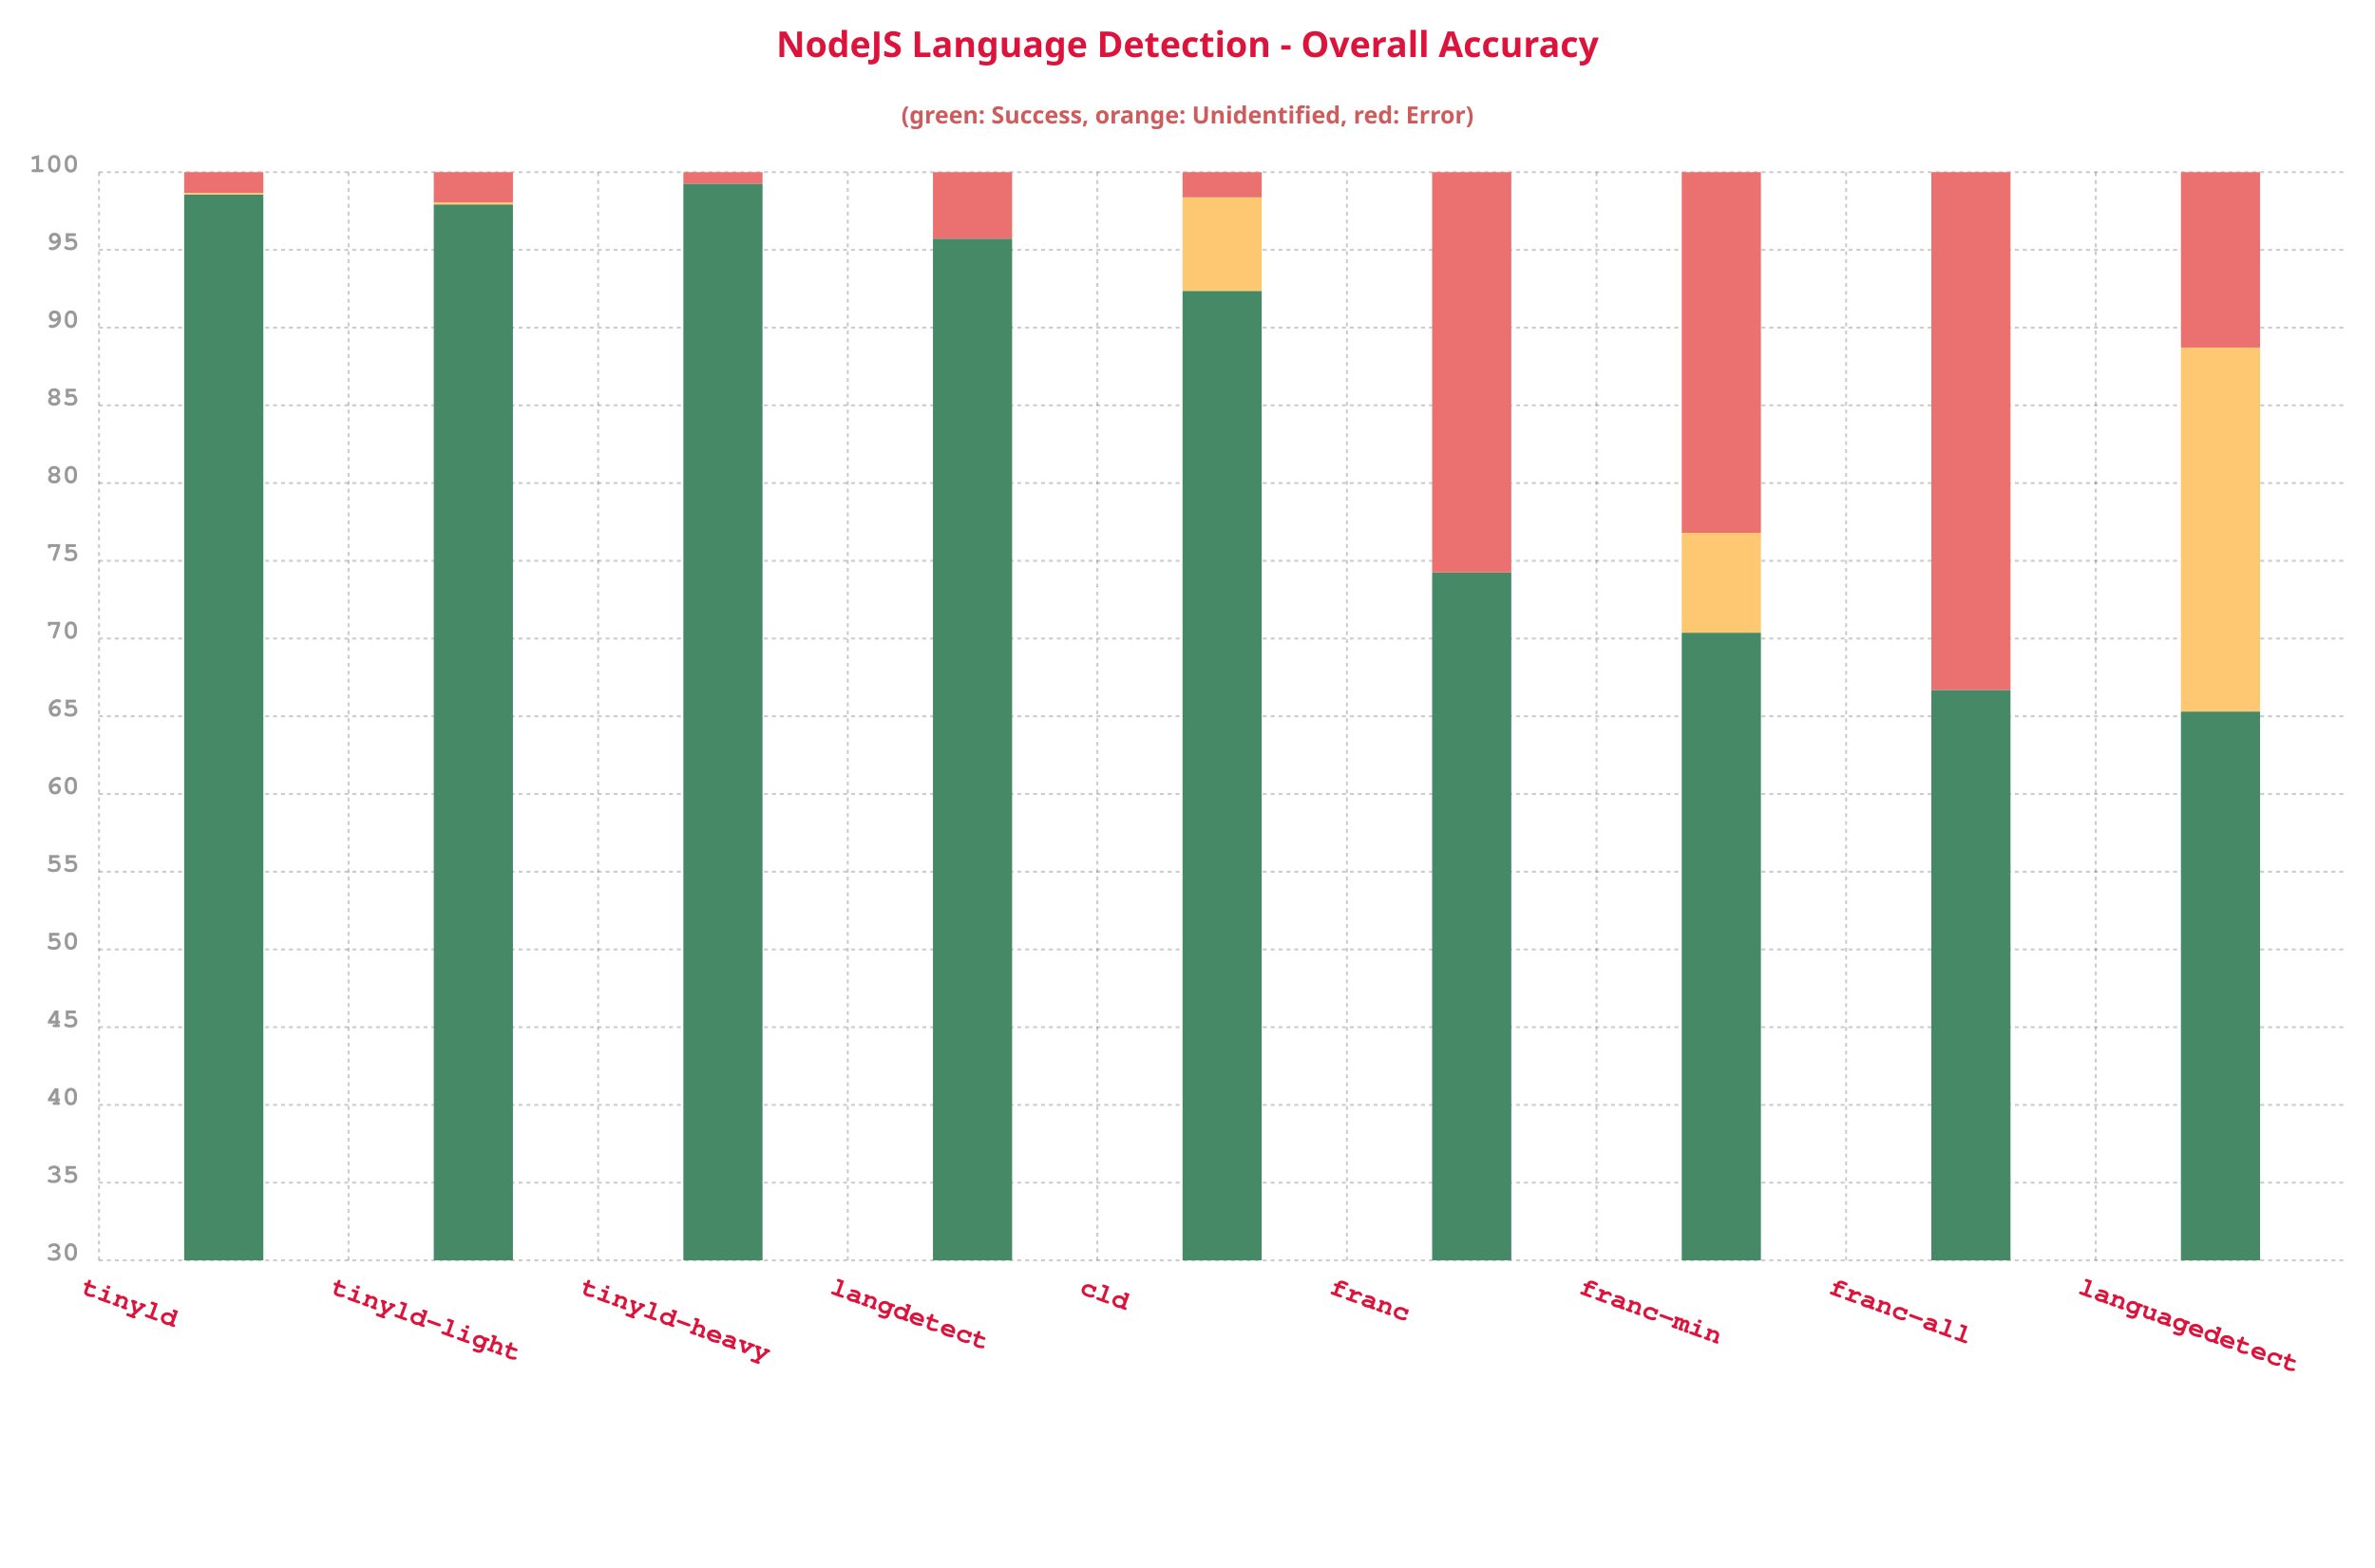
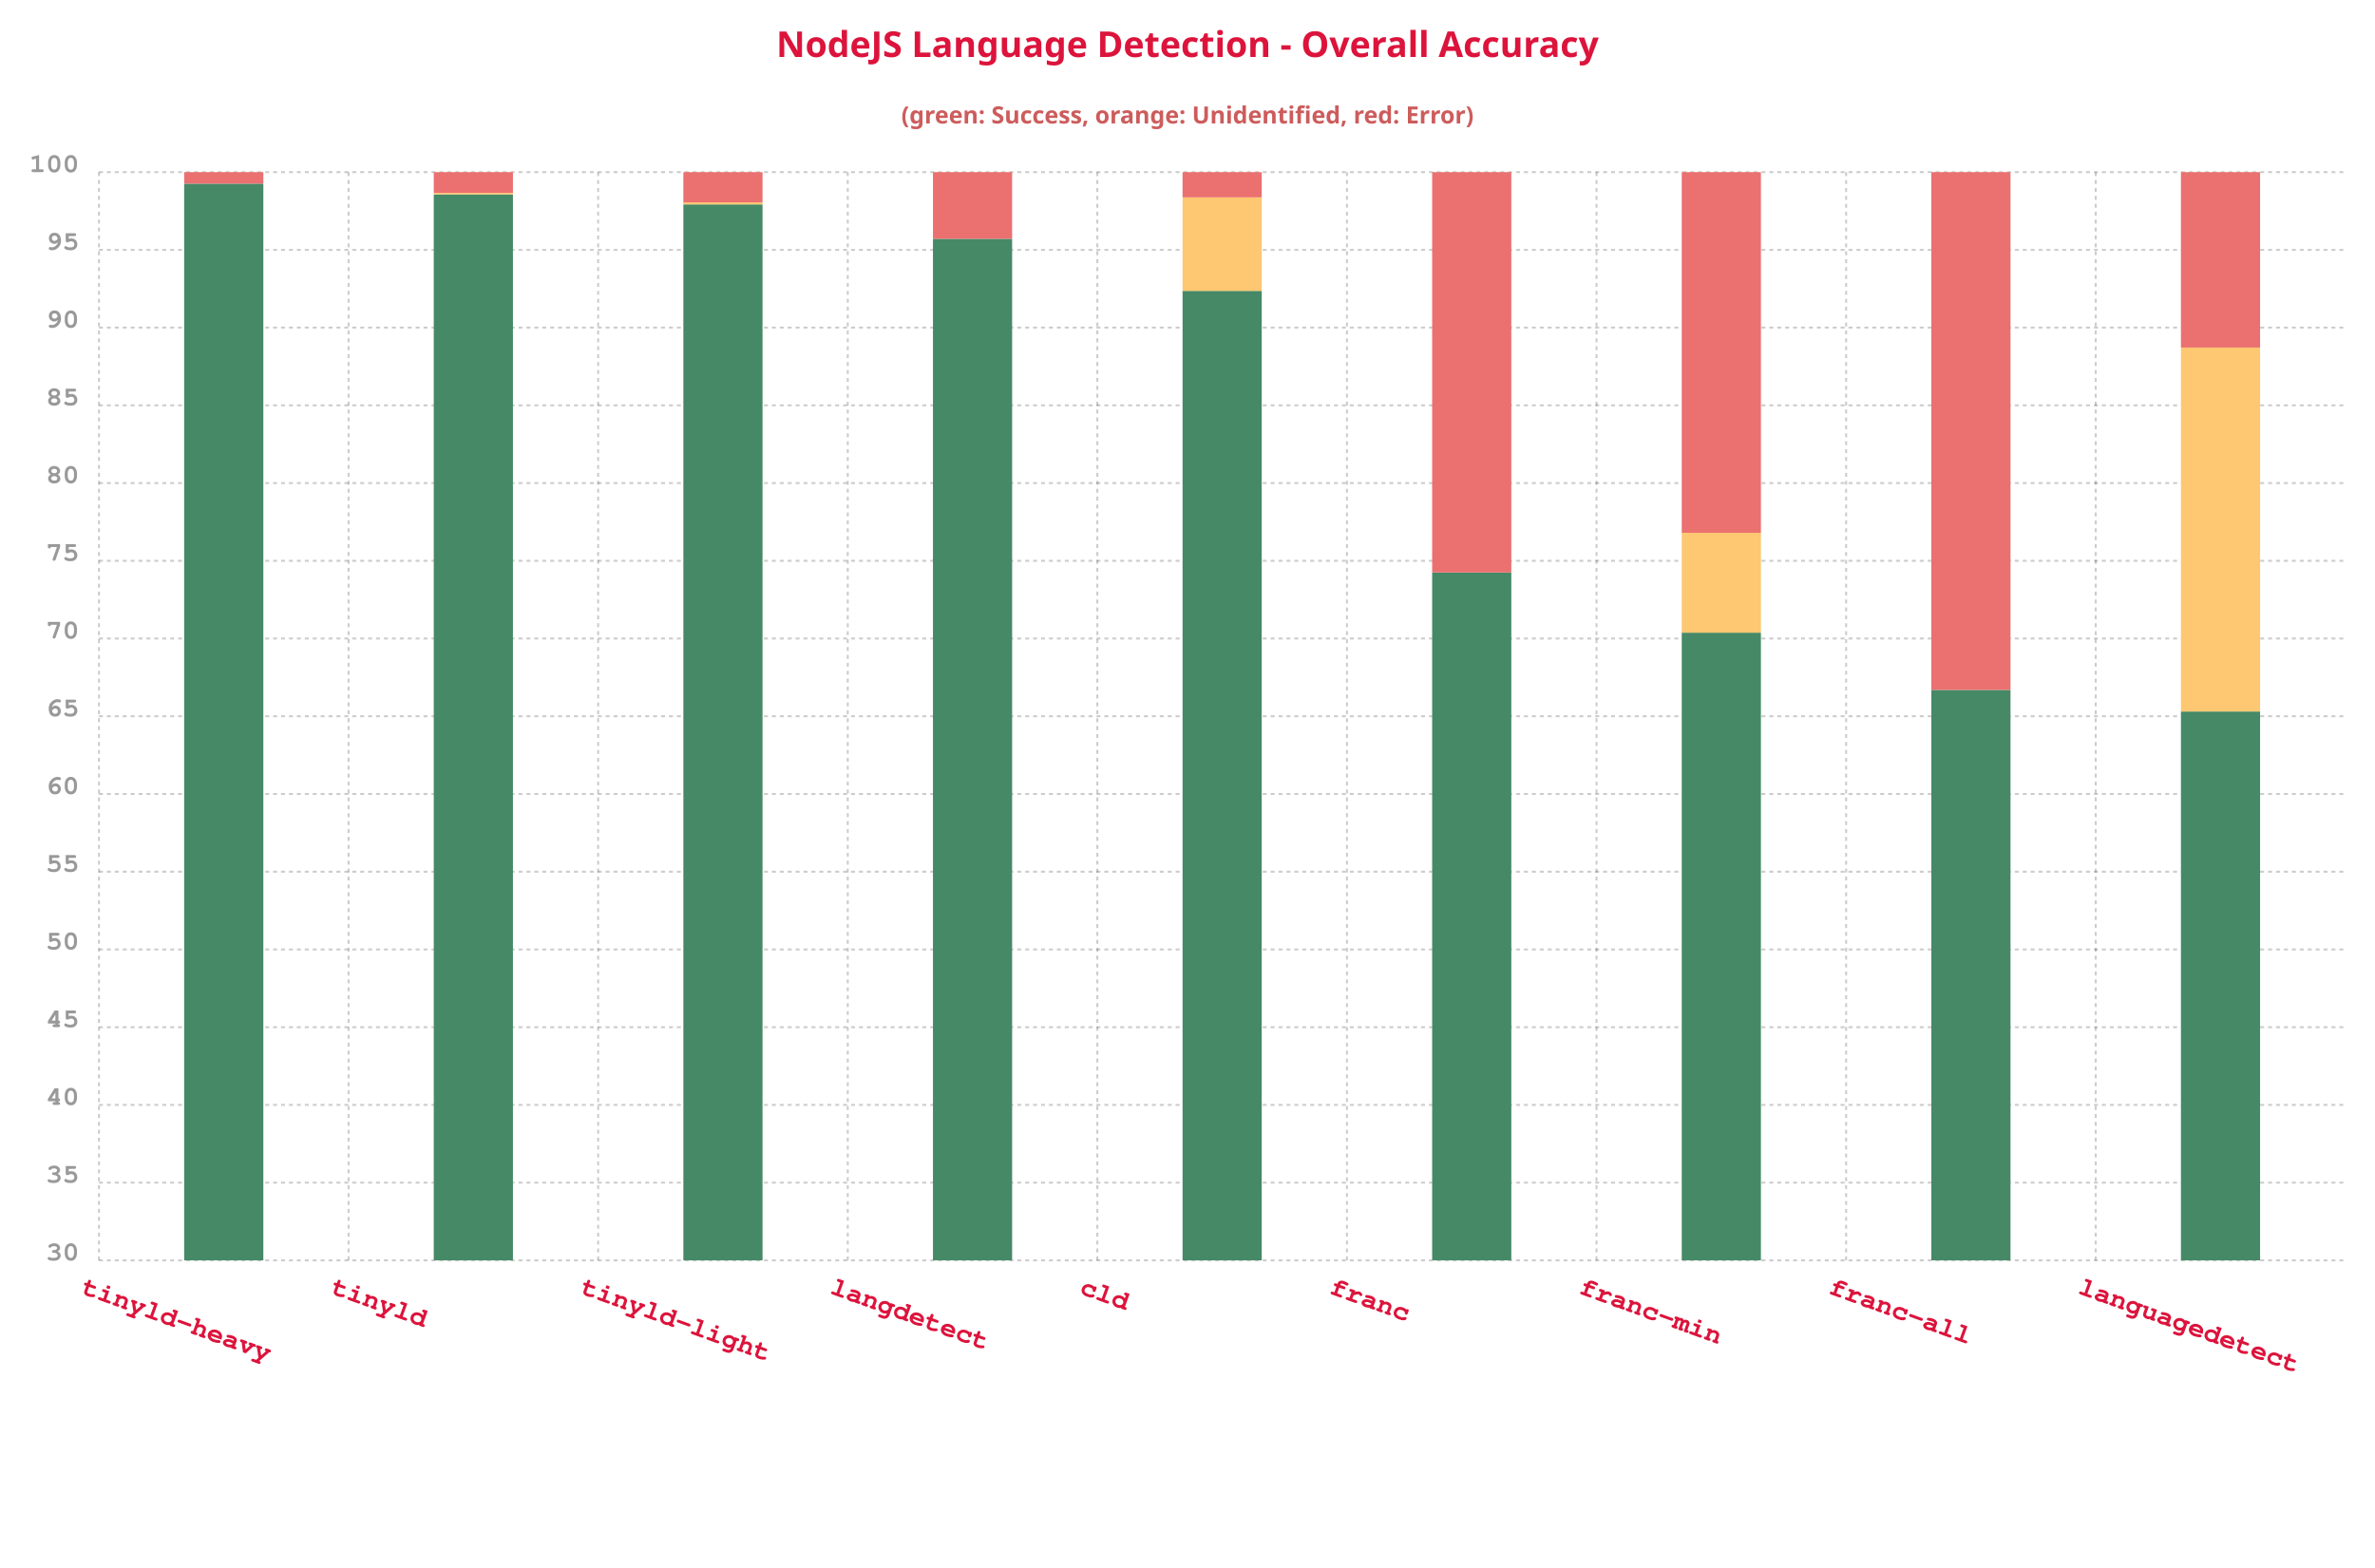
<svg xmlns="http://www.w3.org/2000/svg" xmlns:ns1="http://gionkunz.github.com/chartist-js/ct" width="1200" height="792" class="ct-chart-bar" style="background:#FFF;background:#FFF;">
  <g class="ct-grids" transform="translate(0, 72)">
    <line x1="50" x2="50" y1="15" y2="565" class="ct-grid ct-horizontal" style="stroke:rgba(0,0,0,.2);stroke-width:1px;stroke-dasharray:2px;stroke-dasharray:2px;stroke-width:1px;stroke:rgba(0,0,0,.2);" />
    <line x1="176.111" x2="176.111" y1="15" y2="565" class="ct-grid ct-horizontal" style="stroke:rgba(0,0,0,.2);stroke-width:1px;stroke-dasharray:2px;stroke-dasharray:2px;stroke-width:1px;stroke:rgba(0,0,0,.2);" />
    <line x1="302.222" x2="302.222" y1="15" y2="565" class="ct-grid ct-horizontal" style="stroke:rgba(0,0,0,.2);stroke-width:1px;stroke-dasharray:2px;stroke-dasharray:2px;stroke-width:1px;stroke:rgba(0,0,0,.2);" />
    <line x1="428.333" x2="428.333" y1="15" y2="565" class="ct-grid ct-horizontal" style="stroke:rgba(0,0,0,.2);stroke-width:1px;stroke-dasharray:2px;stroke-dasharray:2px;stroke-width:1px;stroke:rgba(0,0,0,.2);" />
    <line x1="554.444" x2="554.444" y1="15" y2="565" class="ct-grid ct-horizontal" style="stroke:rgba(0,0,0,.2);stroke-width:1px;stroke-dasharray:2px;stroke-dasharray:2px;stroke-width:1px;stroke:rgba(0,0,0,.2);" />
    <line x1="680.556" x2="680.556" y1="15" y2="565" class="ct-grid ct-horizontal" style="stroke:rgba(0,0,0,.2);stroke-width:1px;stroke-dasharray:2px;stroke-dasharray:2px;stroke-width:1px;stroke:rgba(0,0,0,.2);" />
    <line x1="806.667" x2="806.667" y1="15" y2="565" class="ct-grid ct-horizontal" style="stroke:rgba(0,0,0,.2);stroke-width:1px;stroke-dasharray:2px;stroke-dasharray:2px;stroke-width:1px;stroke:rgba(0,0,0,.2);" />
    <line x1="932.778" x2="932.778" y1="15" y2="565" class="ct-grid ct-horizontal" style="stroke:rgba(0,0,0,.2);stroke-width:1px;stroke-dasharray:2px;stroke-dasharray:2px;stroke-width:1px;stroke:rgba(0,0,0,.2);" />
    <line x1="1058.889" x2="1058.889" y1="15" y2="565" class="ct-grid ct-horizontal" style="stroke:rgba(0,0,0,.2);stroke-width:1px;stroke-dasharray:2px;stroke-dasharray:2px;stroke-width:1px;stroke:rgba(0,0,0,.2);" />
    <line y1="565" y2="565" x1="50" x2="1185" class="ct-grid ct-vertical" style="stroke:rgba(0,0,0,.2);stroke-width:1px;stroke-dasharray:2px;stroke-dasharray:2px;stroke-width:1px;stroke:rgba(0,0,0,.2);" />
    <line y1="525.714" y2="525.714" x1="50" x2="1185" class="ct-grid ct-vertical" style="stroke:rgba(0,0,0,.2);stroke-width:1px;stroke-dasharray:2px;stroke-dasharray:2px;stroke-width:1px;stroke:rgba(0,0,0,.2);" />
    <line y1="486.429" y2="486.429" x1="50" x2="1185" class="ct-grid ct-vertical" style="stroke:rgba(0,0,0,.2);stroke-width:1px;stroke-dasharray:2px;stroke-dasharray:2px;stroke-width:1px;stroke:rgba(0,0,0,.2);" />
    <line y1="447.143" y2="447.143" x1="50" x2="1185" class="ct-grid ct-vertical" style="stroke:rgba(0,0,0,.2);stroke-width:1px;stroke-dasharray:2px;stroke-dasharray:2px;stroke-width:1px;stroke:rgba(0,0,0,.2);" />
    <line y1="407.857" y2="407.857" x1="50" x2="1185" class="ct-grid ct-vertical" style="stroke:rgba(0,0,0,.2);stroke-width:1px;stroke-dasharray:2px;stroke-dasharray:2px;stroke-width:1px;stroke:rgba(0,0,0,.2);" />
    <line y1="368.571" y2="368.571" x1="50" x2="1185" class="ct-grid ct-vertical" style="stroke:rgba(0,0,0,.2);stroke-width:1px;stroke-dasharray:2px;stroke-dasharray:2px;stroke-width:1px;stroke:rgba(0,0,0,.2);" />
    <line y1="329.286" y2="329.286" x1="50" x2="1185" class="ct-grid ct-vertical" style="stroke:rgba(0,0,0,.2);stroke-width:1px;stroke-dasharray:2px;stroke-dasharray:2px;stroke-width:1px;stroke:rgba(0,0,0,.2);" />
    <line y1="290" y2="290" x1="50" x2="1185" class="ct-grid ct-vertical" style="stroke:rgba(0,0,0,.2);stroke-width:1px;stroke-dasharray:2px;stroke-dasharray:2px;stroke-width:1px;stroke:rgba(0,0,0,.2);" />
    <line y1="250.714" y2="250.714" x1="50" x2="1185" class="ct-grid ct-vertical" style="stroke:rgba(0,0,0,.2);stroke-width:1px;stroke-dasharray:2px;stroke-dasharray:2px;stroke-width:1px;stroke:rgba(0,0,0,.2);" />
    <line y1="211.429" y2="211.429" x1="50" x2="1185" class="ct-grid ct-vertical" style="stroke:rgba(0,0,0,.2);stroke-width:1px;stroke-dasharray:2px;stroke-dasharray:2px;stroke-width:1px;stroke:rgba(0,0,0,.2);" />
    <line y1="172.143" y2="172.143" x1="50" x2="1185" class="ct-grid ct-vertical" style="stroke:rgba(0,0,0,.2);stroke-width:1px;stroke-dasharray:2px;stroke-dasharray:2px;stroke-width:1px;stroke:rgba(0,0,0,.2);" />
    <line y1="132.857" y2="132.857" x1="50" x2="1185" class="ct-grid ct-vertical" style="stroke:rgba(0,0,0,.2);stroke-width:1px;stroke-dasharray:2px;stroke-dasharray:2px;stroke-width:1px;stroke:rgba(0,0,0,.2);" />
    <line y1="93.571" y2="93.571" x1="50" x2="1185" class="ct-grid ct-vertical" style="stroke:rgba(0,0,0,.2);stroke-width:1px;stroke-dasharray:2px;stroke-dasharray:2px;stroke-width:1px;stroke:rgba(0,0,0,.2);" />
    <line y1="54.286" y2="54.286" x1="50" x2="1185" class="ct-grid ct-vertical" style="stroke:rgba(0,0,0,.2);stroke-width:1px;stroke-dasharray:2px;stroke-dasharray:2px;stroke-width:1px;stroke:rgba(0,0,0,.2);" />
    <line y1="15" y2="15" x1="50" x2="1185" class="ct-grid ct-vertical" style="stroke:rgba(0,0,0,.2);stroke-width:1px;stroke-dasharray:2px;stroke-dasharray:2px;stroke-width:1px;stroke:rgba(0,0,0,.2);" />
  </g>
  <g transform="translate(0, 72)">
    <g class="ct-series ct-series-a">
-       <line x1="113.056" x2="113.056" y1="565" y2="26.254" class="ct-bar" ns1:value="98.5677" style="stroke:#d70206;stroke:#d70206;fill:none;stroke-width:10px;stroke-width:10px;fill:none;stroke:#468966;stroke-width:40px !important;stroke-width:40px !important;stroke:#468966;" />
-       <line x1="239.167" x2="239.167" y1="565" y2="31.31" class="ct-bar" ns1:value="97.9242" style="stroke:#d70206;stroke:#d70206;fill:none;stroke-width:10px;stroke-width:10px;fill:none;stroke:#468966;stroke-width:40px !important;stroke-width:40px !important;stroke:#468966;" />
-       <line x1="365.278" x2="365.278" y1="565" y2="20.817" class="ct-bar" ns1:value="99.2597" style="stroke:#d70206;stroke:#d70206;fill:none;stroke-width:10px;stroke-width:10px;fill:none;stroke:#468966;stroke-width:40px !important;stroke-width:40px !important;stroke:#468966;" />
-       <line x1="491.389" x2="491.389" y1="565" y2="48.603" class="ct-bar" ns1:value="95.7232" style="stroke:#d70206;stroke:#d70206;fill:none;stroke-width:10px;stroke-width:10px;fill:none;stroke:#468966;stroke-width:40px !important;stroke-width:40px !important;stroke:#468966;" />
+       <line x1="113.056" x2="113.056" y1="565" y2="20.817" class="ct-bar" ns1:value="99.2597" style="stroke:#d70206;stroke:#d70206;fill:none;stroke-width:10px;stroke-width:10px;fill:none;stroke:#468966;stroke-width:40px !important;stroke-width:40px !important;stroke:#468966;" />
+       <line x1="239.167" x2="239.167" y1="565" y2="26.254" class="ct-bar" ns1:value="98.5677" style="stroke:#d70206;stroke:#d70206;fill:none;stroke-width:10px;stroke-width:10px;fill:none;stroke:#468966;stroke-width:40px !important;stroke-width:40px !important;stroke:#468966;" />
+       <line x1="365.278" x2="365.278" y1="565" y2="31.31" class="ct-bar" ns1:value="97.9242" style="stroke:#d70206;stroke:#d70206;fill:none;stroke-width:10px;stroke-width:10px;fill:none;stroke:#468966;stroke-width:40px !important;stroke-width:40px !important;stroke:#468966;" />
+       <line x1="491.389" x2="491.389" y1="565" y2="48.669" class="ct-bar" ns1:value="95.7148" style="stroke:#d70206;stroke:#d70206;fill:none;stroke-width:10px;stroke-width:10px;fill:none;stroke:#468966;stroke-width:40px !important;stroke-width:40px !important;stroke:#468966;" />
      <line x1="617.5" x2="617.5" y1="565" y2="75.007" class="ct-bar" ns1:value="92.3628" style="stroke:#d70206;stroke:#d70206;fill:none;stroke-width:10px;stroke-width:10px;fill:none;stroke:#468966;stroke-width:40px !important;stroke-width:40px !important;stroke:#468966;" />
      <line x1="743.611" x2="743.611" y1="565" y2="217.339" class="ct-bar" ns1:value="74.2478" style="stroke:#d70206;stroke:#d70206;fill:none;stroke-width:10px;stroke-width:10px;fill:none;stroke:#468966;stroke-width:40px !important;stroke-width:40px !important;stroke:#468966;" />
      <line x1="869.722" x2="869.722" y1="565" y2="247.751" class="ct-bar" ns1:value="70.3772" style="stroke:#d70206;stroke:#d70206;fill:none;stroke-width:10px;stroke-width:10px;fill:none;stroke:#468966;stroke-width:40px !important;stroke-width:40px !important;stroke:#468966;" />
      <line x1="995.833" x2="995.833" y1="565" y2="276.677" class="ct-bar" ns1:value="66.6957" style="stroke:#d70206;stroke:#d70206;fill:none;stroke-width:10px;stroke-width:10px;fill:none;stroke:#468966;stroke-width:40px !important;stroke-width:40px !important;stroke:#468966;" />
      <line x1="1121.944" x2="1121.944" y1="565" y2="287.596" class="ct-bar" ns1:value="65.306" style="stroke:#d70206;stroke:#d70206;fill:none;stroke-width:10px;stroke-width:10px;fill:none;stroke:#468966;stroke-width:40px !important;stroke-width:40px !important;stroke:#468966;" />
    </g>
    <g class="ct-series ct-series-b">
-       <line x1="113.056" x2="113.056" y1="26.254" y2="25.478" class="ct-bar" ns1:value="0.0987" style="stroke:#f05b4f;stroke:#f05b4f;fill:none;stroke-width:10px;stroke-width:10px;fill:none;stroke:#FEC771;stroke-width:40px !important;stroke-width:40px !important;stroke:#FEC771;" />
-       <line x1="239.167" x2="239.167" y1="31.31" y2="30.286" class="ct-bar" ns1:value="0.1303" style="stroke:#f05b4f;stroke:#f05b4f;fill:none;stroke-width:10px;stroke-width:10px;fill:none;stroke:#FEC771;stroke-width:40px !important;stroke-width:40px !important;stroke:#FEC771;" />
-       <line x1="365.278" x2="365.278" y1="20.817" y2="20.806" class="ct-bar" ns1:value="0.0013" style="stroke:#f05b4f;stroke:#f05b4f;fill:none;stroke-width:10px;stroke-width:10px;fill:none;stroke:#FEC771;stroke-width:40px !important;stroke-width:40px !important;stroke:#FEC771;" />
-       <line x1="491.389" x2="491.389" y1="48.603" y2="48.603" class="ct-bar" ns1:value="0" style="stroke:#f05b4f;stroke:#f05b4f;fill:none;stroke-width:10px;stroke-width:10px;fill:none;stroke:#FEC771;stroke-width:40px !important;stroke-width:40px !important;stroke:#FEC771;" />
+       <line x1="113.056" x2="113.056" y1="20.817" y2="20.806" class="ct-bar" ns1:value="0.0013" style="stroke:#f05b4f;stroke:#f05b4f;fill:none;stroke-width:10px;stroke-width:10px;fill:none;stroke:#FEC771;stroke-width:40px !important;stroke-width:40px !important;stroke:#FEC771;" />
+       <line x1="239.167" x2="239.167" y1="26.254" y2="25.478" class="ct-bar" ns1:value="0.0987" style="stroke:#f05b4f;stroke:#f05b4f;fill:none;stroke-width:10px;stroke-width:10px;fill:none;stroke:#FEC771;stroke-width:40px !important;stroke-width:40px !important;stroke:#FEC771;" />
+       <line x1="365.278" x2="365.278" y1="31.31" y2="30.286" class="ct-bar" ns1:value="0.1303" style="stroke:#f05b4f;stroke:#f05b4f;fill:none;stroke-width:10px;stroke-width:10px;fill:none;stroke:#FEC771;stroke-width:40px !important;stroke-width:40px !important;stroke:#FEC771;" />
+       <line x1="491.389" x2="491.389" y1="48.669" y2="48.669" class="ct-bar" ns1:value="0" style="stroke:#f05b4f;stroke:#f05b4f;fill:none;stroke-width:10px;stroke-width:10px;fill:none;stroke:#FEC771;stroke-width:40px !important;stroke-width:40px !important;stroke:#FEC771;" />
      <line x1="617.5" x2="617.5" y1="75.007" y2="27.738" class="ct-bar" ns1:value="6.016" style="stroke:#f05b4f;stroke:#f05b4f;fill:none;stroke-width:10px;stroke-width:10px;fill:none;stroke:#FEC771;stroke-width:40px !important;stroke-width:40px !important;stroke:#FEC771;" />
      <line x1="743.611" x2="743.611" y1="217.339" y2="217.339" class="ct-bar" ns1:value="0" style="stroke:#f05b4f;stroke:#f05b4f;fill:none;stroke-width:10px;stroke-width:10px;fill:none;stroke:#FEC771;stroke-width:40px !important;stroke-width:40px !important;stroke:#FEC771;" />
      <line x1="869.722" x2="869.722" y1="247.751" y2="197.275" class="ct-bar" ns1:value="6.4242" style="stroke:#f05b4f;stroke:#f05b4f;fill:none;stroke-width:10px;stroke-width:10px;fill:none;stroke:#FEC771;stroke-width:40px !important;stroke-width:40px !important;stroke:#FEC771;" />
      <line x1="995.833" x2="995.833" y1="276.677" y2="276.677" class="ct-bar" ns1:value="0" style="stroke:#f05b4f;stroke:#f05b4f;fill:none;stroke-width:10px;stroke-width:10px;fill:none;stroke:#FEC771;stroke-width:40px !important;stroke-width:40px !important;stroke:#FEC771;" />
      <line x1="1121.944" x2="1121.944" y1="287.596" y2="103.649" class="ct-bar" ns1:value="23.4114" style="stroke:#f05b4f;stroke:#f05b4f;fill:none;stroke-width:10px;stroke-width:10px;fill:none;stroke:#FEC771;stroke-width:40px !important;stroke-width:40px !important;stroke:#FEC771;" />
    </g>
    <g class="ct-series ct-series-c">
-       <line x1="113.056" x2="113.056" y1="25.478" y2="15" class="ct-bar" ns1:value="1.3336" style="stroke:#f4c63d;stroke:#f4c63d;fill:none;stroke-width:10px;stroke-width:10px;fill:none;stroke:#EB7070;stroke-width:40px !important;stroke-width:40px !important;stroke:#EB7070;" />
-       <line x1="239.167" x2="239.167" y1="30.286" y2="15" class="ct-bar" ns1:value="1.9456" style="stroke:#f4c63d;stroke:#f4c63d;fill:none;stroke-width:10px;stroke-width:10px;fill:none;stroke:#EB7070;stroke-width:40px !important;stroke-width:40px !important;stroke:#EB7070;" />
-       <line x1="365.278" x2="365.278" y1="20.806" y2="15" class="ct-bar" ns1:value="0.739" style="stroke:#f4c63d;stroke:#f4c63d;fill:none;stroke-width:10px;stroke-width:10px;fill:none;stroke:#EB7070;stroke-width:40px !important;stroke-width:40px !important;stroke:#EB7070;" />
-       <line x1="491.389" x2="491.389" y1="48.603" y2="15" class="ct-bar" ns1:value="4.2768" style="stroke:#f4c63d;stroke:#f4c63d;fill:none;stroke-width:10px;stroke-width:10px;fill:none;stroke:#EB7070;stroke-width:40px !important;stroke-width:40px !important;stroke:#EB7070;" />
+       <line x1="113.056" x2="113.056" y1="20.806" y2="15" class="ct-bar" ns1:value="0.739" style="stroke:#f4c63d;stroke:#f4c63d;fill:none;stroke-width:10px;stroke-width:10px;fill:none;stroke:#EB7070;stroke-width:40px !important;stroke-width:40px !important;stroke:#EB7070;" />
+       <line x1="239.167" x2="239.167" y1="25.478" y2="15" class="ct-bar" ns1:value="1.3336" style="stroke:#f4c63d;stroke:#f4c63d;fill:none;stroke-width:10px;stroke-width:10px;fill:none;stroke:#EB7070;stroke-width:40px !important;stroke-width:40px !important;stroke:#EB7070;" />
+       <line x1="365.278" x2="365.278" y1="30.286" y2="15" class="ct-bar" ns1:value="1.9456" style="stroke:#f4c63d;stroke:#f4c63d;fill:none;stroke-width:10px;stroke-width:10px;fill:none;stroke:#EB7070;stroke-width:40px !important;stroke-width:40px !important;stroke:#EB7070;" />
+       <line x1="491.389" x2="491.389" y1="48.669" y2="15" class="ct-bar" ns1:value="4.2852" style="stroke:#f4c63d;stroke:#f4c63d;fill:none;stroke-width:10px;stroke-width:10px;fill:none;stroke:#EB7070;stroke-width:40px !important;stroke-width:40px !important;stroke:#EB7070;" />
      <line x1="617.5" x2="617.5" y1="27.738" y2="15" class="ct-bar" ns1:value="1.6212" style="stroke:#f4c63d;stroke:#f4c63d;fill:none;stroke-width:10px;stroke-width:10px;fill:none;stroke:#EB7070;stroke-width:40px !important;stroke-width:40px !important;stroke:#EB7070;" />
      <line x1="743.611" x2="743.611" y1="217.339" y2="15" class="ct-bar" ns1:value="25.7522" style="stroke:#f4c63d;stroke:#f4c63d;fill:none;stroke-width:10px;stroke-width:10px;fill:none;stroke:#EB7070;stroke-width:40px !important;stroke-width:40px !important;stroke:#EB7070;" />
      <line x1="869.722" x2="869.722" y1="197.275" y2="15" class="ct-bar" ns1:value="23.1986" style="stroke:#f4c63d;stroke:#f4c63d;fill:none;stroke-width:10px;stroke-width:10px;fill:none;stroke:#EB7070;stroke-width:40px !important;stroke-width:40px !important;stroke:#EB7070;" />
      <line x1="995.833" x2="995.833" y1="276.677" y2="15" class="ct-bar" ns1:value="33.3043" style="stroke:#f4c63d;stroke:#f4c63d;fill:none;stroke-width:10px;stroke-width:10px;fill:none;stroke:#EB7070;stroke-width:40px !important;stroke-width:40px !important;stroke:#EB7070;" />
      <line x1="1121.944" x2="1121.944" y1="103.649" y2="15" class="ct-bar" ns1:value="11.2826" style="stroke:#f4c63d;stroke:#f4c63d;fill:none;stroke-width:10px;stroke-width:10px;fill:none;stroke:#EB7070;stroke-width:40px !important;stroke-width:40px !important;stroke:#EB7070;" />
    </g>
  </g>
  <g class="ct-labels" transform="translate(0, 72)">
-     <text x="50" y="585" width="126.111" height="20" class="ct-label ct-horizontal ct-end" transform="rotate(20, 50, 585) translate(-10, 0)" style="text-anchor:start;text-align:center;justify-content:center;text-anchor:start;text-align:left;display:block;fill:rgba(0,0,0,.4);color:rgba(0,0,0,.4);font-size:12px;line-height:1;line-height:1;font-size:12px;color:rgba(0,0,0,.4);fill:rgba(0,0,0,.4);font-family:Courier;font-weight:bold;font-size:14px;fill:crimson;text-anchor:start;text-anchor:start;fill:crimson;font-size:14px;font-weight:bold;font-family:Courier;">tinyld</text>
-     <text x="176.111" y="585" width="126.111" height="20" class="ct-label ct-horizontal ct-end" transform="rotate(20, 176.1111, 585) translate(-10, 0)" style="text-anchor:start;text-align:center;justify-content:center;text-anchor:start;text-align:left;display:block;fill:rgba(0,0,0,.4);color:rgba(0,0,0,.4);font-size:12px;line-height:1;line-height:1;font-size:12px;color:rgba(0,0,0,.4);fill:rgba(0,0,0,.4);font-family:Courier;font-weight:bold;font-size:14px;fill:crimson;text-anchor:start;text-anchor:start;fill:crimson;font-size:14px;font-weight:bold;font-family:Courier;">tinyld-light</text>
-     <text x="302.222" y="585" width="126.111" height="20" class="ct-label ct-horizontal ct-end" transform="rotate(20, 302.2222, 585) translate(-10, 0)" style="text-anchor:start;text-align:center;justify-content:center;text-anchor:start;text-align:left;display:block;fill:rgba(0,0,0,.4);color:rgba(0,0,0,.4);font-size:12px;line-height:1;line-height:1;font-size:12px;color:rgba(0,0,0,.4);fill:rgba(0,0,0,.4);font-family:Courier;font-weight:bold;font-size:14px;fill:crimson;text-anchor:start;text-anchor:start;fill:crimson;font-size:14px;font-weight:bold;font-family:Courier;">tinyld-heavy</text>
+     <text x="50" y="585" width="126.111" height="20" class="ct-label ct-horizontal ct-end" transform="rotate(20, 50, 585) translate(-10, 0)" style="text-anchor:start;text-align:center;justify-content:center;text-anchor:start;text-align:left;display:block;fill:rgba(0,0,0,.4);color:rgba(0,0,0,.4);font-size:12px;line-height:1;line-height:1;font-size:12px;color:rgba(0,0,0,.4);fill:rgba(0,0,0,.4);font-family:Courier;font-weight:bold;font-size:14px;fill:crimson;text-anchor:start;text-anchor:start;fill:crimson;font-size:14px;font-weight:bold;font-family:Courier;">tinyld-heavy</text>
+     <text x="176.111" y="585" width="126.111" height="20" class="ct-label ct-horizontal ct-end" transform="rotate(20, 176.1111, 585) translate(-10, 0)" style="text-anchor:start;text-align:center;justify-content:center;text-anchor:start;text-align:left;display:block;fill:rgba(0,0,0,.4);color:rgba(0,0,0,.4);font-size:12px;line-height:1;line-height:1;font-size:12px;color:rgba(0,0,0,.4);fill:rgba(0,0,0,.4);font-family:Courier;font-weight:bold;font-size:14px;fill:crimson;text-anchor:start;text-anchor:start;fill:crimson;font-size:14px;font-weight:bold;font-family:Courier;">tinyld</text>
+     <text x="302.222" y="585" width="126.111" height="20" class="ct-label ct-horizontal ct-end" transform="rotate(20, 302.2222, 585) translate(-10, 0)" style="text-anchor:start;text-align:center;justify-content:center;text-anchor:start;text-align:left;display:block;fill:rgba(0,0,0,.4);color:rgba(0,0,0,.4);font-size:12px;line-height:1;line-height:1;font-size:12px;color:rgba(0,0,0,.4);fill:rgba(0,0,0,.4);font-family:Courier;font-weight:bold;font-size:14px;fill:crimson;text-anchor:start;text-anchor:start;fill:crimson;font-size:14px;font-weight:bold;font-family:Courier;">tinyld-light</text>
    <text x="428.333" y="585" width="126.111" height="20" class="ct-label ct-horizontal ct-end" transform="rotate(20, 428.3333, 585) translate(-10, 0)" style="text-anchor:start;text-align:center;justify-content:center;text-anchor:start;text-align:left;display:block;fill:rgba(0,0,0,.4);color:rgba(0,0,0,.4);font-size:12px;line-height:1;line-height:1;font-size:12px;color:rgba(0,0,0,.4);fill:rgba(0,0,0,.4);font-family:Courier;font-weight:bold;font-size:14px;fill:crimson;text-anchor:start;text-anchor:start;fill:crimson;font-size:14px;font-weight:bold;font-family:Courier;">langdetect</text>
    <text x="554.444" y="585" width="126.111" height="20" class="ct-label ct-horizontal ct-end" transform="rotate(20, 554.4444, 585) translate(-10, 0)" style="text-anchor:start;text-align:center;justify-content:center;text-anchor:start;text-align:left;display:block;fill:rgba(0,0,0,.4);color:rgba(0,0,0,.4);font-size:12px;line-height:1;line-height:1;font-size:12px;color:rgba(0,0,0,.4);fill:rgba(0,0,0,.4);font-family:Courier;font-weight:bold;font-size:14px;fill:crimson;text-anchor:start;text-anchor:start;fill:crimson;font-size:14px;font-weight:bold;font-family:Courier;">cld</text>
    <text x="680.556" y="585" width="126.111" height="20" class="ct-label ct-horizontal ct-end" transform="rotate(20, 680.5556, 585) translate(-10, 0)" style="text-anchor:start;text-align:center;justify-content:center;text-anchor:start;text-align:left;display:block;fill:rgba(0,0,0,.4);color:rgba(0,0,0,.4);font-size:12px;line-height:1;line-height:1;font-size:12px;color:rgba(0,0,0,.4);fill:rgba(0,0,0,.4);font-family:Courier;font-weight:bold;font-size:14px;fill:crimson;text-anchor:start;text-anchor:start;fill:crimson;font-size:14px;font-weight:bold;font-family:Courier;">franc</text>
    <text x="806.667" y="585" width="126.111" height="20" class="ct-label ct-horizontal ct-end" transform="rotate(20, 806.6667, 585) translate(-10, 0)" style="text-anchor:start;text-align:center;justify-content:center;text-anchor:start;text-align:left;display:block;fill:rgba(0,0,0,.4);color:rgba(0,0,0,.4);font-size:12px;line-height:1;line-height:1;font-size:12px;color:rgba(0,0,0,.4);fill:rgba(0,0,0,.4);font-family:Courier;font-weight:bold;font-size:14px;fill:crimson;text-anchor:start;text-anchor:start;fill:crimson;font-size:14px;font-weight:bold;font-family:Courier;">franc-min</text>
    <text x="932.778" y="585" width="126.111" height="20" class="ct-label ct-horizontal ct-end" transform="rotate(20, 932.7778, 585) translate(-10, 0)" style="text-anchor:start;text-align:center;justify-content:center;text-anchor:start;text-align:left;display:block;fill:rgba(0,0,0,.4);color:rgba(0,0,0,.4);font-size:12px;line-height:1;line-height:1;font-size:12px;color:rgba(0,0,0,.4);fill:rgba(0,0,0,.4);font-family:Courier;font-weight:bold;font-size:14px;fill:crimson;text-anchor:start;text-anchor:start;fill:crimson;font-size:14px;font-weight:bold;font-family:Courier;">franc-all</text>
    <text x="1058.889" y="585" width="126.111" height="20" class="ct-label ct-horizontal ct-end" transform="rotate(20, 1058.889, 585) translate(-10, 0)" style="text-anchor:start;text-align:center;justify-content:center;text-anchor:start;text-align:left;display:block;fill:rgba(0,0,0,.4);color:rgba(0,0,0,.4);font-size:12px;line-height:1;line-height:1;font-size:12px;color:rgba(0,0,0,.4);fill:rgba(0,0,0,.4);font-family:Courier;font-weight:bold;font-size:14px;fill:crimson;text-anchor:start;text-anchor:start;fill:crimson;font-size:14px;font-weight:bold;font-family:Courier;">languagedetect</text>
    <text y="565" x="40" height="39.286" width="30" class="ct-label ct-vertical ct-start" style="text-anchor:end;text-align:right;display:block;fill:rgba(0,0,0,.4);color:rgba(0,0,0,.4);font-size:12px;line-height:1;line-height:1;font-size:12px;color:rgba(0,0,0,.4);fill:rgba(0,0,0,.4);font-family:Courier;font-weight:bold;font-size:14px;text-anchor:end;text-anchor:end;font-size:14px;font-weight:bold;font-family:Courier;">30</text>
    <text y="525.714" x="40" height="39.286" width="30" class="ct-label ct-vertical ct-start" style="text-anchor:end;text-align:right;display:block;fill:rgba(0,0,0,.4);color:rgba(0,0,0,.4);font-size:12px;line-height:1;line-height:1;font-size:12px;color:rgba(0,0,0,.4);fill:rgba(0,0,0,.4);font-family:Courier;font-weight:bold;font-size:14px;text-anchor:end;text-anchor:end;font-size:14px;font-weight:bold;font-family:Courier;">35</text>
    <text y="486.429" x="40" height="39.286" width="30" class="ct-label ct-vertical ct-start" style="text-anchor:end;text-align:right;display:block;fill:rgba(0,0,0,.4);color:rgba(0,0,0,.4);font-size:12px;line-height:1;line-height:1;font-size:12px;color:rgba(0,0,0,.4);fill:rgba(0,0,0,.4);font-family:Courier;font-weight:bold;font-size:14px;text-anchor:end;text-anchor:end;font-size:14px;font-weight:bold;font-family:Courier;">40</text>
    <text y="447.143" x="40" height="39.286" width="30" class="ct-label ct-vertical ct-start" style="text-anchor:end;text-align:right;display:block;fill:rgba(0,0,0,.4);color:rgba(0,0,0,.4);font-size:12px;line-height:1;line-height:1;font-size:12px;color:rgba(0,0,0,.4);fill:rgba(0,0,0,.4);font-family:Courier;font-weight:bold;font-size:14px;text-anchor:end;text-anchor:end;font-size:14px;font-weight:bold;font-family:Courier;">45</text>
    <text y="407.857" x="40" height="39.286" width="30" class="ct-label ct-vertical ct-start" style="text-anchor:end;text-align:right;display:block;fill:rgba(0,0,0,.4);color:rgba(0,0,0,.4);font-size:12px;line-height:1;line-height:1;font-size:12px;color:rgba(0,0,0,.4);fill:rgba(0,0,0,.4);font-family:Courier;font-weight:bold;font-size:14px;text-anchor:end;text-anchor:end;font-size:14px;font-weight:bold;font-family:Courier;">50</text>
    <text y="368.571" x="40" height="39.286" width="30" class="ct-label ct-vertical ct-start" style="text-anchor:end;text-align:right;display:block;fill:rgba(0,0,0,.4);color:rgba(0,0,0,.4);font-size:12px;line-height:1;line-height:1;font-size:12px;color:rgba(0,0,0,.4);fill:rgba(0,0,0,.4);font-family:Courier;font-weight:bold;font-size:14px;text-anchor:end;text-anchor:end;font-size:14px;font-weight:bold;font-family:Courier;">55</text>
    <text y="329.286" x="40" height="39.286" width="30" class="ct-label ct-vertical ct-start" style="text-anchor:end;text-align:right;display:block;fill:rgba(0,0,0,.4);color:rgba(0,0,0,.4);font-size:12px;line-height:1;line-height:1;font-size:12px;color:rgba(0,0,0,.4);fill:rgba(0,0,0,.4);font-family:Courier;font-weight:bold;font-size:14px;text-anchor:end;text-anchor:end;font-size:14px;font-weight:bold;font-family:Courier;">60</text>
    <text y="290" x="40" height="39.286" width="30" class="ct-label ct-vertical ct-start" style="text-anchor:end;text-align:right;display:block;fill:rgba(0,0,0,.4);color:rgba(0,0,0,.4);font-size:12px;line-height:1;line-height:1;font-size:12px;color:rgba(0,0,0,.4);fill:rgba(0,0,0,.4);font-family:Courier;font-weight:bold;font-size:14px;text-anchor:end;text-anchor:end;font-size:14px;font-weight:bold;font-family:Courier;">65</text>
    <text y="250.714" x="40" height="39.286" width="30" class="ct-label ct-vertical ct-start" style="text-anchor:end;text-align:right;display:block;fill:rgba(0,0,0,.4);color:rgba(0,0,0,.4);font-size:12px;line-height:1;line-height:1;font-size:12px;color:rgba(0,0,0,.4);fill:rgba(0,0,0,.4);font-family:Courier;font-weight:bold;font-size:14px;text-anchor:end;text-anchor:end;font-size:14px;font-weight:bold;font-family:Courier;">70</text>
    <text y="211.429" x="40" height="39.286" width="30" class="ct-label ct-vertical ct-start" style="text-anchor:end;text-align:right;display:block;fill:rgba(0,0,0,.4);color:rgba(0,0,0,.4);font-size:12px;line-height:1;line-height:1;font-size:12px;color:rgba(0,0,0,.4);fill:rgba(0,0,0,.4);font-family:Courier;font-weight:bold;font-size:14px;text-anchor:end;text-anchor:end;font-size:14px;font-weight:bold;font-family:Courier;">75</text>
    <text y="172.143" x="40" height="39.286" width="30" class="ct-label ct-vertical ct-start" style="text-anchor:end;text-align:right;display:block;fill:rgba(0,0,0,.4);color:rgba(0,0,0,.4);font-size:12px;line-height:1;line-height:1;font-size:12px;color:rgba(0,0,0,.4);fill:rgba(0,0,0,.4);font-family:Courier;font-weight:bold;font-size:14px;text-anchor:end;text-anchor:end;font-size:14px;font-weight:bold;font-family:Courier;">80</text>
    <text y="132.857" x="40" height="39.286" width="30" class="ct-label ct-vertical ct-start" style="text-anchor:end;text-align:right;display:block;fill:rgba(0,0,0,.4);color:rgba(0,0,0,.4);font-size:12px;line-height:1;line-height:1;font-size:12px;color:rgba(0,0,0,.4);fill:rgba(0,0,0,.4);font-family:Courier;font-weight:bold;font-size:14px;text-anchor:end;text-anchor:end;font-size:14px;font-weight:bold;font-family:Courier;">85</text>
    <text y="93.571" x="40" height="39.286" width="30" class="ct-label ct-vertical ct-start" style="text-anchor:end;text-align:right;display:block;fill:rgba(0,0,0,.4);color:rgba(0,0,0,.4);font-size:12px;line-height:1;line-height:1;font-size:12px;color:rgba(0,0,0,.4);fill:rgba(0,0,0,.4);font-family:Courier;font-weight:bold;font-size:14px;text-anchor:end;text-anchor:end;font-size:14px;font-weight:bold;font-family:Courier;">90</text>
    <text y="54.286" x="40" height="39.286" width="30" class="ct-label ct-vertical ct-start" style="text-anchor:end;text-align:right;display:block;fill:rgba(0,0,0,.4);color:rgba(0,0,0,.4);font-size:12px;line-height:1;line-height:1;font-size:12px;color:rgba(0,0,0,.4);fill:rgba(0,0,0,.4);font-family:Courier;font-weight:bold;font-size:14px;text-anchor:end;text-anchor:end;font-size:14px;font-weight:bold;font-family:Courier;">95</text>
    <text y="15" x="40" height="30" width="30" class="ct-label ct-vertical ct-start" style="text-anchor:end;text-align:right;display:block;fill:rgba(0,0,0,.4);color:rgba(0,0,0,.4);font-size:12px;line-height:1;line-height:1;font-size:12px;color:rgba(0,0,0,.4);fill:rgba(0,0,0,.4);font-family:Courier;font-weight:bold;font-size:14px;text-anchor:end;text-anchor:end;font-size:14px;font-weight:bold;font-family:Courier;">100</text>
  </g>
  <text x="600" y="28.8" height="48" font-size="18px" font-family="Verdana" font-weight="bold" fill="crimson" text-anchor="middle" role="caption">NodeJS Language Detection - Overall Accuracy</text>
  <text x="600" y="62.4" height="24" font-size="12px" font-family="Verdana" font-weight="bold" fill="indianred" text-anchor="middle"> (green: Success, orange: Unidentified, red: Error)</text>
</svg>
